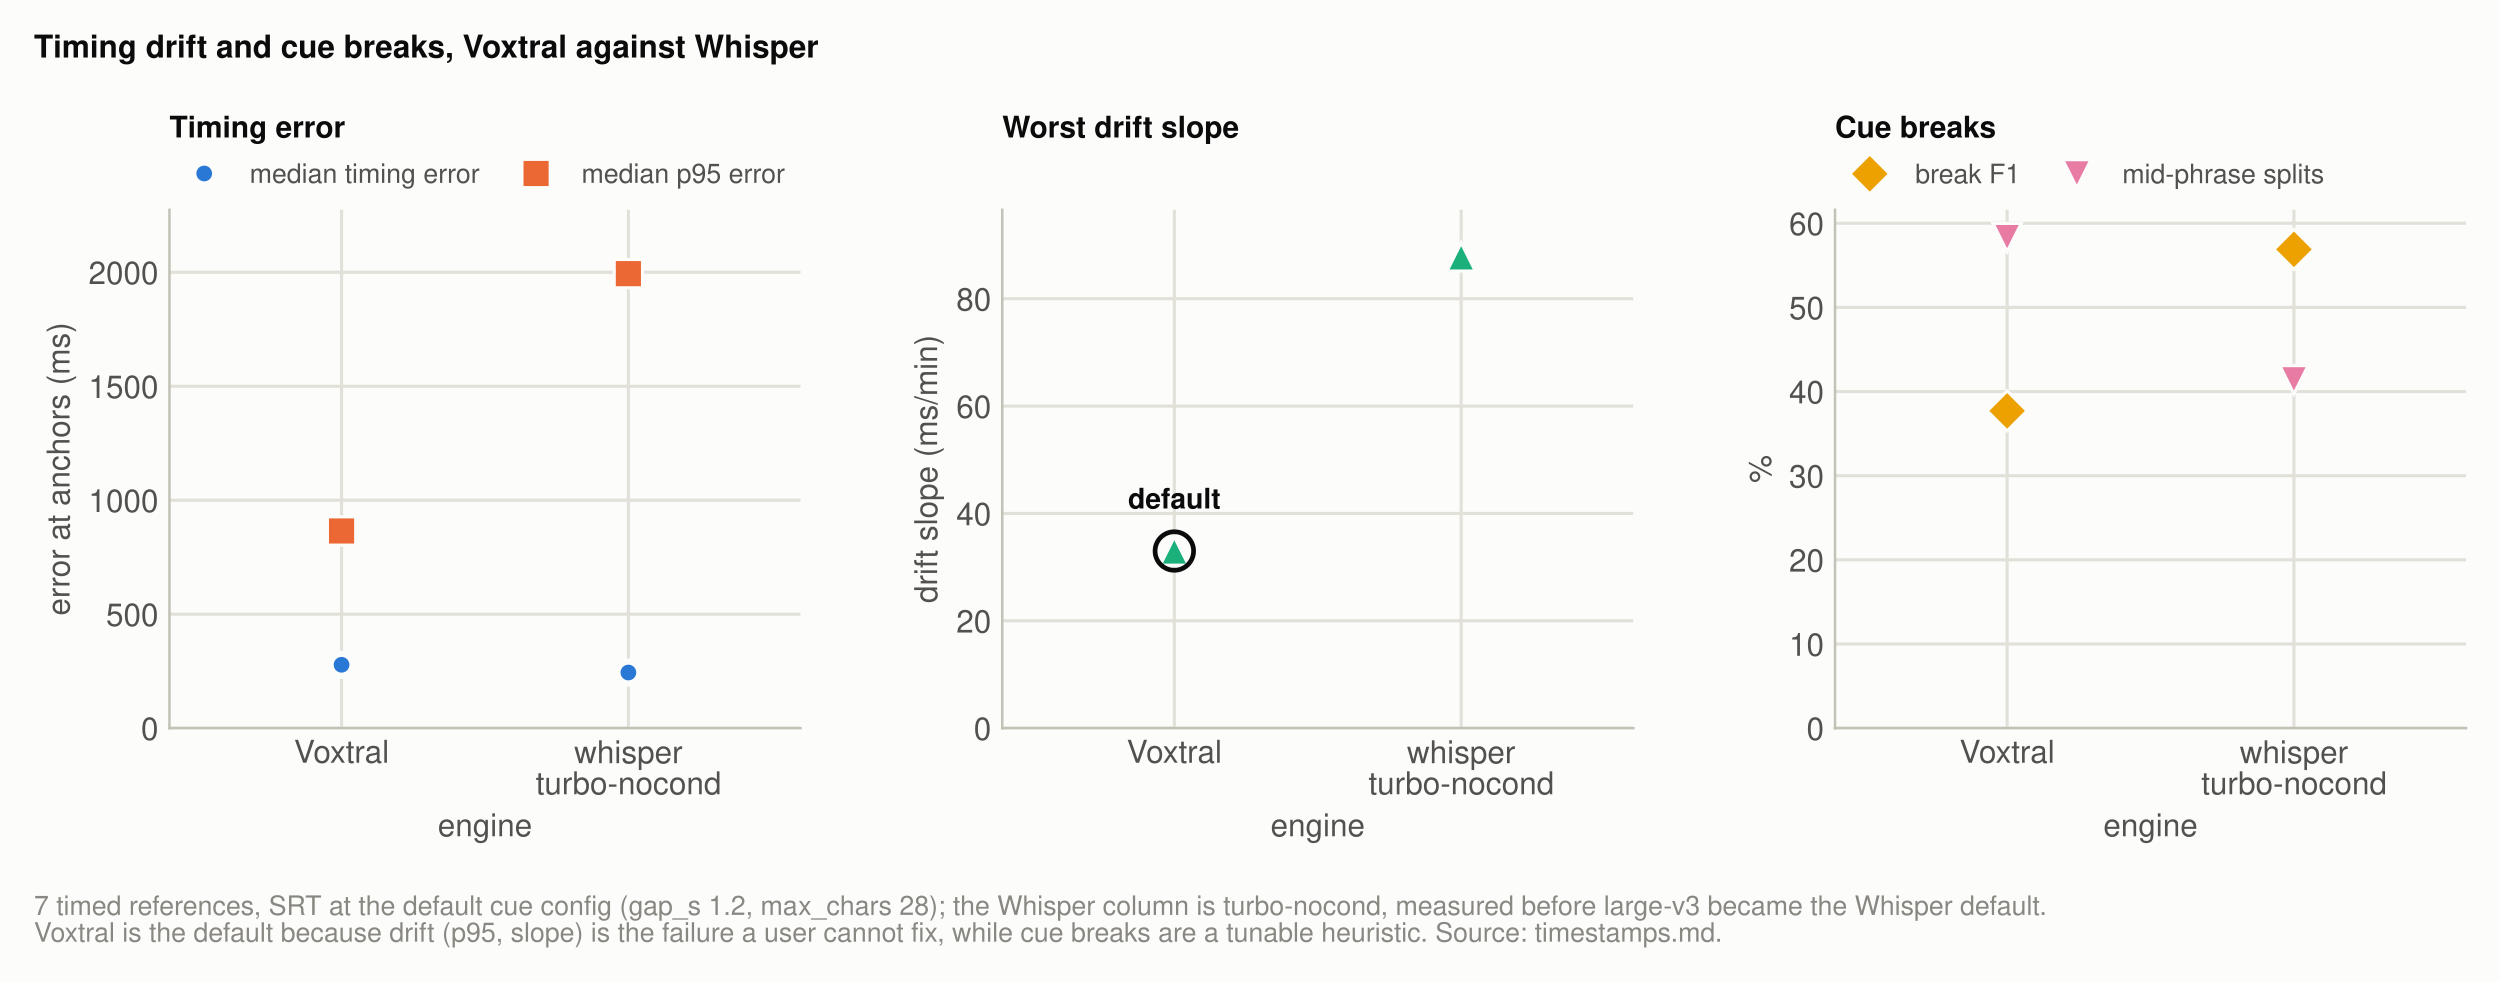
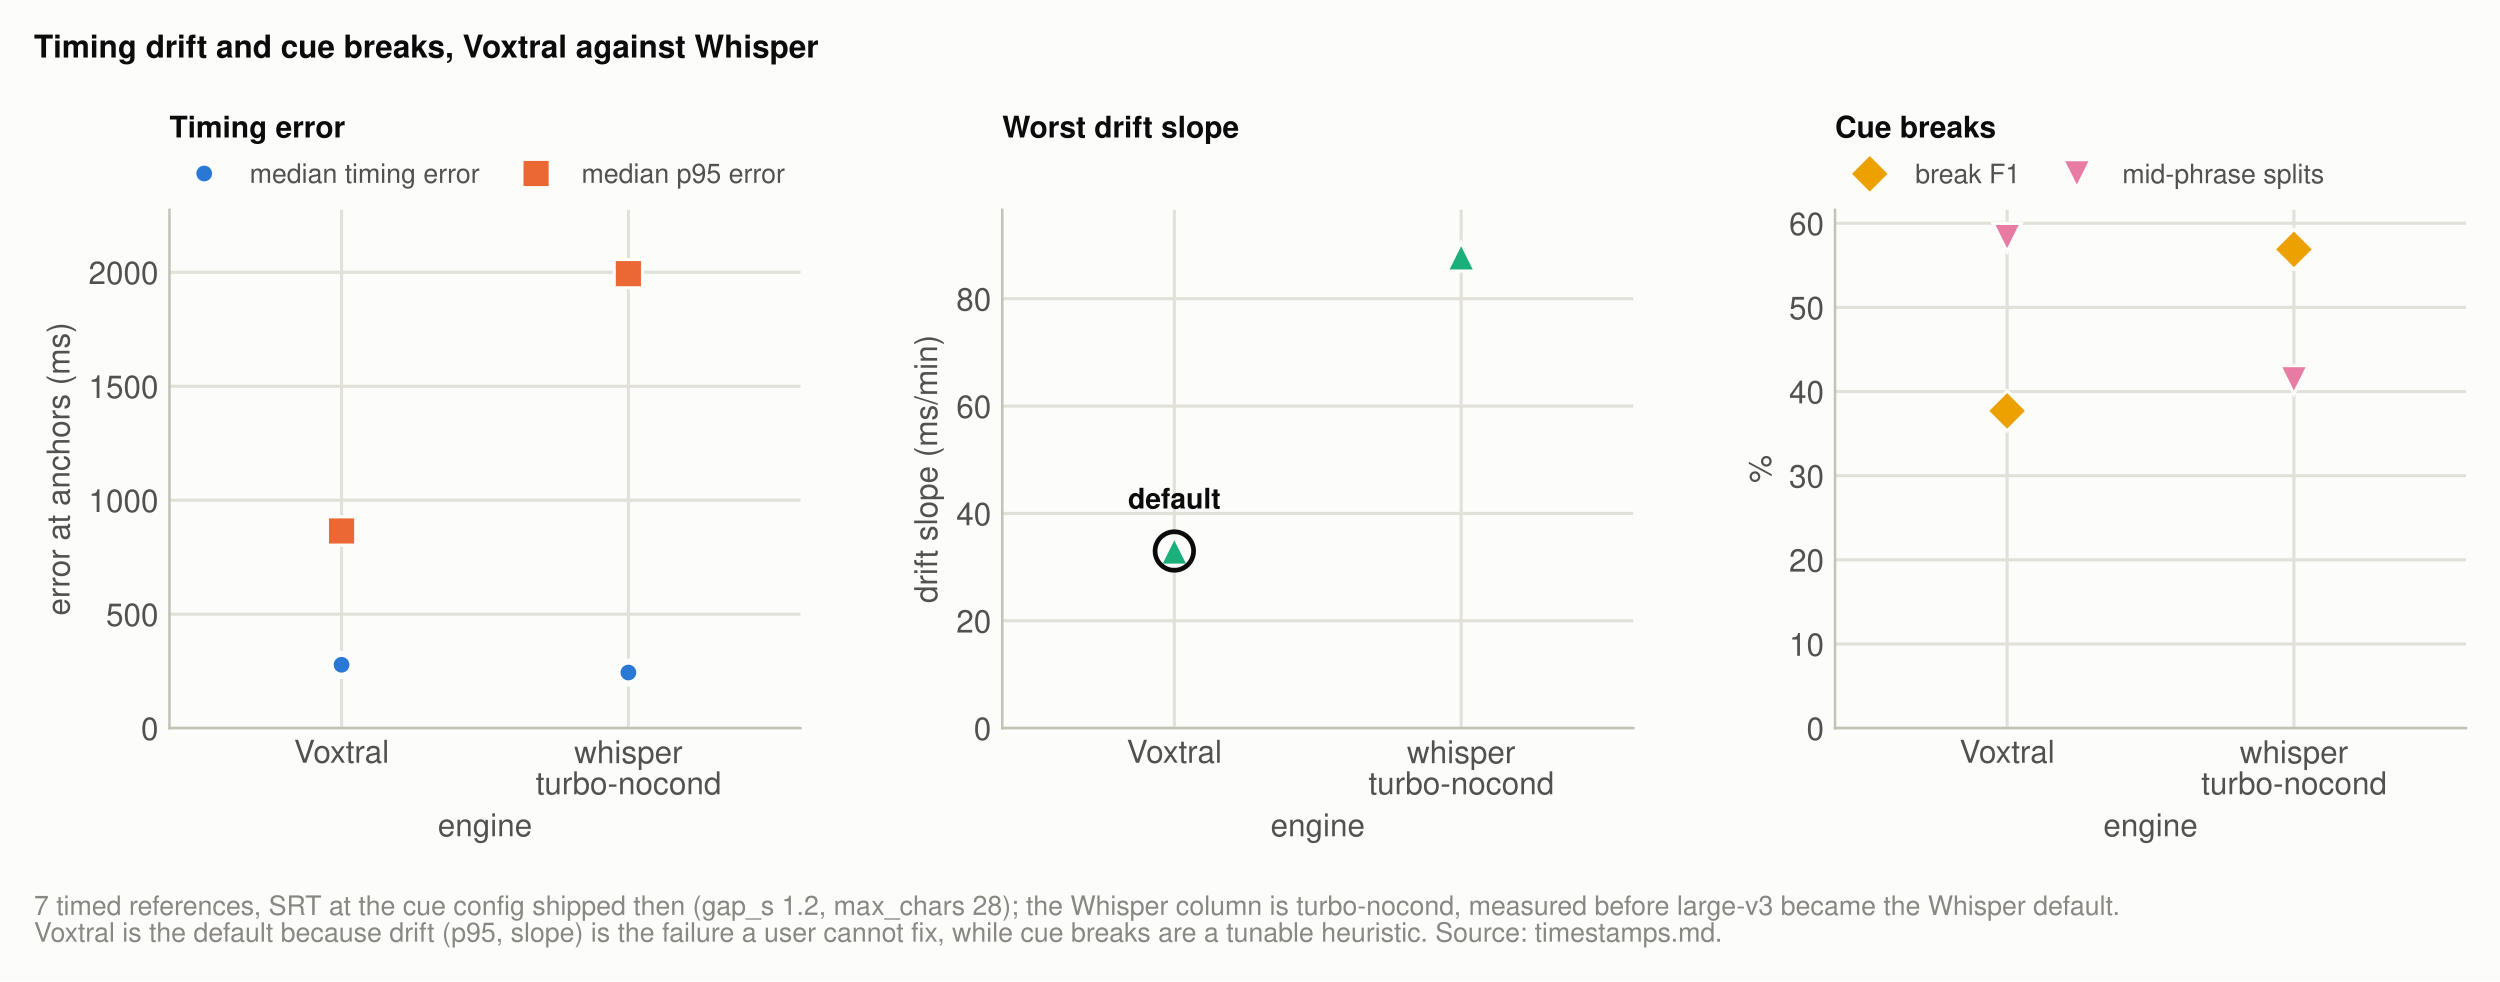
<svg xmlns="http://www.w3.org/2000/svg" xmlns:xlink="http://www.w3.org/1999/xlink" width="794.88pt" height="312.109pt" viewBox="0 0 794.88 312.109" version="1.1">
  <defs>
    <style type="text/css">*{stroke-linejoin: round; stroke-linecap: butt}</style>
  </defs>
  <g id="figure_1">
    <g id="patch_1">
      <path d="M 0 312.109  L 794.88 312.109  L 794.88 -0  L 0 -0  z " style="fill: #fcfcfb" />
    </g>
    <g id="axes_1">
      <g id="patch_2">
        <path d="M 53.88 231.513  L 254.513 231.513  L 254.513 66.713  L 53.88 66.713  z " style="fill: #fcfcfb" />
      </g>
      <g id="matplotlib.axis_1">
        <g id="xtick_1">
          <g id="line2d_1">
            <path d="M 108.598 231.513  L 108.598 66.713  " clip-path="url(#pdb42c893d9)" style="fill: none; stroke: #e1e0d9; stroke-linecap: round" />
          </g>
          <g id="line2d_2" />
          <g id="text_1">
            <text style="font-size: 10px; font-family: 'Helvetica', 'Arial', 'DejaVu Sans'; text-anchor: middle; fill: #52514e" x="108.598" y="242.513" transform="rotate(-0 108.5981 242.5131)">Voxtral</text>
          </g>
        </g>
        <g id="xtick_2">
          <g id="line2d_3">
            <path d="M 199.795 231.513  L 199.795 66.713  " clip-path="url(#pdb42c893d9)" style="fill: none; stroke: #e1e0d9; stroke-linecap: round" />
          </g>
          <g id="line2d_4" />
          <g id="text_2">
            <text style="font-size: 10px; font-family: 'Helvetica', 'Arial', 'DejaVu Sans'; fill: #52514e" transform="translate(182.5667 242.662)">whisper</text>
            <text style="font-size: 10px; font-family: 'Helvetica', 'Arial', 'DejaVu Sans'; fill: #52514e" transform="translate(170.3324 252.5442)">turbo-nocond</text>
          </g>
        </g>
        <g id="text_3">
          <text style="font-size: 10px; font-family: 'Helvetica', 'Arial', 'DejaVu Sans'; text-anchor: middle; fill: #52514e" x="154.196" y="265.892" transform="rotate(-0 154.1965 265.8924)">engine</text>
        </g>
      </g>
      <g id="matplotlib.axis_2">
        <g id="ytick_1">
          <g id="line2d_5">
            <path d="M 53.88 231.513  L 254.513 231.513  " clip-path="url(#pdb42c893d9)" style="fill: none; stroke: #e1e0d9; stroke-linecap: round" />
          </g>
          <g id="line2d_6" />
          <g id="text_4">
            <text style="font-size: 10px; font-family: 'Helvetica', 'Arial', 'DejaVu Sans'; text-anchor: end; fill: #52514e" x="50.38" y="235.263" transform="rotate(-0 50.38 235.2631)">0</text>
          </g>
        </g>
        <g id="ytick_2">
          <g id="line2d_7">
            <path d="M 53.88 195.277  L 254.513 195.277  " clip-path="url(#pdb42c893d9)" style="fill: none; stroke: #e1e0d9; stroke-linecap: round" />
          </g>
          <g id="line2d_8" />
          <g id="text_5">
            <text style="font-size: 10px; font-family: 'Helvetica', 'Arial', 'DejaVu Sans'; text-anchor: end; fill: #52514e" x="50.38" y="199.027" transform="rotate(-0 50.38 199.0274)">500</text>
          </g>
        </g>
        <g id="ytick_3">
          <g id="line2d_9">
            <path d="M 53.88 159.042  L 254.513 159.042  " clip-path="url(#pdb42c893d9)" style="fill: none; stroke: #e1e0d9; stroke-linecap: round" />
          </g>
          <g id="line2d_10" />
          <g id="text_6">
            <text style="font-size: 10px; font-family: 'Helvetica', 'Arial', 'DejaVu Sans'; text-anchor: end; fill: #52514e" x="50.38" y="162.792" transform="rotate(-0 50.38 162.7916)">1000</text>
          </g>
        </g>
        <g id="ytick_4">
          <g id="line2d_11">
            <path d="M 53.88 122.806  L 254.513 122.806  " clip-path="url(#pdb42c893d9)" style="fill: none; stroke: #e1e0d9; stroke-linecap: round" />
          </g>
          <g id="line2d_12" />
          <g id="text_7">
            <text style="font-size: 10px; font-family: 'Helvetica', 'Arial', 'DejaVu Sans'; text-anchor: end; fill: #52514e" x="50.38" y="126.556" transform="rotate(-0 50.38 126.5559)">1500</text>
          </g>
        </g>
        <g id="ytick_5">
          <g id="line2d_13">
            <path d="M 53.88 86.57  L 254.513 86.57  " clip-path="url(#pdb42c893d9)" style="fill: none; stroke: #e1e0d9; stroke-linecap: round" />
          </g>
          <g id="line2d_14" />
          <g id="text_8">
            <text style="font-size: 10px; font-family: 'Helvetica', 'Arial', 'DejaVu Sans'; text-anchor: end; fill: #52514e" x="50.38" y="90.32" transform="rotate(-0 50.38 90.32018)">2000</text>
          </g>
        </g>
        <g id="text_9">
          <text style="font-size: 10px; font-family: 'Helvetica', 'Arial', 'DejaVu Sans'; text-anchor: middle; fill: #52514e" x="22.096" y="149.113" transform="rotate(-90 22.09562 149.113)">error at anchors (ms)</text>
        </g>
      </g>
      <g id="patch_3">
        <path d="M 53.88 231.513  L 53.88 66.713  " style="fill: none; stroke: #c3c2b7; stroke-width: 0.8; stroke-linejoin: miter; stroke-linecap: square" />
      </g>
      <g id="patch_4">
        <path d="M 53.88 231.513  L 254.513 231.513  " style="fill: none; stroke: #c3c2b7; stroke-width: 0.8; stroke-linejoin: miter; stroke-linecap: square" />
      </g>
      <g id="line2d_15">
        <defs>
          <path id="me25996a3b5" d="M 0 3.5  C 0.928 3.5 1.819 3.131 2.475 2.475  C 3.131 1.819 3.5 0.928 3.5 0  C 3.5 -0.928 3.131 -1.819 2.475 -2.475  C 1.819 -3.131 0.928 -3.5 0 -3.5  C -0.928 -3.5 -1.819 -3.131 -2.475 -2.475  C -3.131 -1.819 -3.5 -0.928 -3.5 0  C -3.5 0.928 -3.131 1.819 -2.475 2.475  C -1.819 3.131 -0.928 3.5 0 3.5  z " style="stroke: #fcfcfb; stroke-width: 2" />
        </defs>
        <g clip-path="url(#pdb42c893d9)">
          <use xlink:href="#me25996a3b5" x="108.598" y="211.366" style="fill: #2a78d6; stroke: #fcfcfb; stroke-width: 2" />
          <use xlink:href="#me25996a3b5" x="199.795" y="213.83" style="fill: #2a78d6; stroke: #fcfcfb; stroke-width: 2" />
        </g>
      </g>
      <g id="line2d_16">
        <defs>
          <path id="m1132983ee9" d="M -4.5 4.5  L 4.5 4.5  L 4.5 -4.5  L -4.5 -4.5  z " style="stroke: #fcfcfb; stroke-linejoin: miter" />
        </defs>
        <g clip-path="url(#pdb42c893d9)">
          <use xlink:href="#m1132983ee9" x="108.598" y="168.825" style="fill: #eb6834; stroke: #fcfcfb; stroke-linejoin: miter" />
          <use xlink:href="#m1132983ee9" x="199.795" y="87.005" style="fill: #eb6834; stroke: #fcfcfb; stroke-linejoin: miter" />
        </g>
      </g>
      <g id="text_10">
        <text style="font-weight: 700; font-size: 9.5px; font-family: 'Helvetica', 'Arial', 'DejaVu Sans'; text-anchor: start; fill: #0b0b0b" x="53.88" y="43.713" transform="rotate(-0 53.88 43.713)">Timing error</text>
      </g>
      <g id="legend_1">
        <g id="line2d_17">
          <g>
            <use xlink:href="#me25996a3b5" x="64.93" y="55.161" style="fill: #2a78d6; stroke: #fcfcfb; stroke-width: 2" />
          </g>
        </g>
        <g id="text_11">
          <text style="font-size: 8.5px; font-family: 'Helvetica', 'Arial', 'DejaVu Sans'; text-anchor: start; fill: #52514e" x="79.38" y="58.136" transform="rotate(-0 79.38 58.13637)">median timing error</text>
        </g>
        <g id="line2d_18">
          <g>
            <use xlink:href="#m1132983ee9" x="170.446" y="55.161" style="fill: #eb6834; stroke: #fcfcfb; stroke-linejoin: miter" />
          </g>
        </g>
        <g id="text_12">
          <text style="font-size: 8.5px; font-family: 'Helvetica', 'Arial', 'DejaVu Sans'; text-anchor: start; fill: #52514e" x="184.896" y="58.136" transform="rotate(-0 184.8955 58.13637)">median p95 error</text>
        </g>
      </g>
    </g>
    <g id="axes_2">
      <g id="patch_5">
        <path d="M 318.664 231.513  L 519.296 231.513  L 519.296 66.713  L 318.664 66.713  z " style="fill: #fcfcfb" />
      </g>
      <g id="matplotlib.axis_3">
        <g id="xtick_3">
          <g id="line2d_19">
            <path d="M 373.382 231.513  L 373.382 66.713  " clip-path="url(#p7612dc1fd8)" style="fill: none; stroke: #e1e0d9; stroke-linecap: round" />
          </g>
          <g id="line2d_20" />
          <g id="text_13">
            <text style="font-size: 10px; font-family: 'Helvetica', 'Arial', 'DejaVu Sans'; text-anchor: middle; fill: #52514e" x="373.382" y="242.513" transform="rotate(-0 373.3816 242.5131)">Voxtral</text>
          </g>
        </g>
        <g id="xtick_4">
          <g id="line2d_21">
            <path d="M 464.578 231.513  L 464.578 66.713  " clip-path="url(#p7612dc1fd8)" style="fill: none; stroke: #e1e0d9; stroke-linecap: round" />
          </g>
          <g id="line2d_22" />
          <g id="text_14">
            <text style="font-size: 10px; font-family: 'Helvetica', 'Arial', 'DejaVu Sans'; fill: #52514e" transform="translate(447.3503 242.662)">whisper</text>
            <text style="font-size: 10px; font-family: 'Helvetica', 'Arial', 'DejaVu Sans'; fill: #52514e" transform="translate(435.1159 252.5442)">turbo-nocond</text>
          </g>
        </g>
        <g id="text_15">
          <text style="font-size: 10px; font-family: 'Helvetica', 'Arial', 'DejaVu Sans'; text-anchor: middle; fill: #52514e" x="418.98" y="265.892" transform="rotate(-0 418.98 265.8924)">engine</text>
        </g>
      </g>
      <g id="matplotlib.axis_4">
        <g id="ytick_6">
          <g id="line2d_23">
            <path d="M 318.664 231.513  L 519.296 231.513  " clip-path="url(#p7612dc1fd8)" style="fill: none; stroke: #e1e0d9; stroke-linecap: round" />
          </g>
          <g id="line2d_24" />
          <g id="text_16">
            <text style="font-size: 10px; font-family: 'Helvetica', 'Arial', 'DejaVu Sans'; text-anchor: end; fill: #52514e" x="315.164" y="235.263" transform="rotate(-0 315.1635 235.2631)">0</text>
          </g>
        </g>
        <g id="ytick_7">
          <g id="line2d_25">
            <path d="M 318.664 197.382  L 519.296 197.382  " clip-path="url(#p7612dc1fd8)" style="fill: none; stroke: #e1e0d9; stroke-linecap: round" />
          </g>
          <g id="line2d_26" />
          <g id="text_17">
            <text style="font-size: 10px; font-family: 'Helvetica', 'Arial', 'DejaVu Sans'; text-anchor: end; fill: #52514e" x="315.164" y="201.132" transform="rotate(-0 315.1635 201.1317)">20</text>
          </g>
        </g>
        <g id="ytick_8">
          <g id="line2d_27">
            <path d="M 318.664 163.25  L 519.296 163.25  " clip-path="url(#p7612dc1fd8)" style="fill: none; stroke: #e1e0d9; stroke-linecap: round" />
          </g>
          <g id="line2d_28" />
          <g id="text_18">
            <text style="font-size: 10px; font-family: 'Helvetica', 'Arial', 'DejaVu Sans'; text-anchor: end; fill: #52514e" x="315.164" y="167" transform="rotate(-0 315.1635 167.0003)">40</text>
          </g>
        </g>
        <g id="ytick_9">
          <g id="line2d_29">
            <path d="M 318.664 129.119  L 519.296 129.119  " clip-path="url(#p7612dc1fd8)" style="fill: none; stroke: #e1e0d9; stroke-linecap: round" />
          </g>
          <g id="line2d_30" />
          <g id="text_19">
            <text style="font-size: 10px; font-family: 'Helvetica', 'Arial', 'DejaVu Sans'; text-anchor: end; fill: #52514e" x="315.164" y="132.869" transform="rotate(-0 315.1635 132.8689)">60</text>
          </g>
        </g>
        <g id="ytick_10">
          <g id="line2d_31">
            <path d="M 318.664 94.987  L 519.296 94.987  " clip-path="url(#p7612dc1fd8)" style="fill: none; stroke: #e1e0d9; stroke-linecap: round" />
          </g>
          <g id="line2d_32" />
          <g id="text_20">
            <text style="font-size: 10px; font-family: 'Helvetica', 'Arial', 'DejaVu Sans'; text-anchor: end; fill: #52514e" x="315.164" y="98.737" transform="rotate(-0 315.1635 98.73746)">80</text>
          </g>
        </g>
        <g id="text_21">
          <text style="font-size: 10px; font-family: 'Helvetica', 'Arial', 'DejaVu Sans'; text-anchor: middle; fill: #52514e" x="297.957" y="149.113" transform="rotate(-90 297.9573 149.113)">drift slope (ms/min)</text>
        </g>
      </g>
      <g id="patch_6">
        <path d="M 318.664 231.513  L 318.664 66.713  " style="fill: none; stroke: #c3c2b7; stroke-width: 0.8; stroke-linejoin: miter; stroke-linecap: square" />
      </g>
      <g id="patch_7">
        <path d="M 318.664 231.513  L 519.296 231.513  " style="fill: none; stroke: #c3c2b7; stroke-width: 0.8; stroke-linejoin: miter; stroke-linecap: square" />
      </g>
      <g id="line2d_33">
        <defs>
          <path id="m2f4d4d476e" d="M 0 -4.5  L -4.5 4.5  L 4.5 4.5  z " style="stroke: #fcfcfb; stroke-linejoin: miter" />
        </defs>
        <g clip-path="url(#p7612dc1fd8)">
          <use xlink:href="#m2f4d4d476e" x="373.382" y="175.196" style="fill: #1baf7a; stroke: #fcfcfb; stroke-linejoin: miter" />
          <use xlink:href="#m2f4d4d476e" x="464.578" y="81.676" style="fill: #1baf7a; stroke: #fcfcfb; stroke-linejoin: miter" />
        </g>
      </g>
      <g id="text_22">
        <text style="font-weight: 700; font-size: 9px; font-family: 'Helvetica', 'Arial', 'DejaVu Sans'; text-anchor: middle; fill: #0b0b0b" x="373.382" y="161.667" transform="rotate(-0 373.3816 161.667)">default</text>
      </g>
      <g id="text_23">
        <text style="font-weight: 700; font-size: 9.5px; font-family: 'Helvetica', 'Arial', 'DejaVu Sans'; text-anchor: start; fill: #0b0b0b" x="318.664" y="43.713" transform="rotate(-0 318.6635 43.713)">Worst drift slope</text>
      </g>
      <g id="PathCollection_1">
        <path d="M 373.382 181.32  C 375.006 181.32 376.563 180.675 377.712 179.526  C 378.86 178.378 379.505 176.82 379.505 175.196  C 379.505 173.572 378.86 172.014 377.712 170.866  C 376.563 169.718 375.006 169.073 373.382 169.073  C 371.758 169.073 370.2 169.718 369.051 170.866  C 367.903 172.014 367.258 173.572 367.258 175.196  C 367.258 176.82 367.903 178.378 369.051 179.526  C 370.2 180.675 371.758 181.32 373.382 181.32  L 373.382 181.32  z " clip-path="url(#p7612dc1fd8)" style="fill: none; stroke: #0b0b0b; stroke-width: 1.5" />
      </g>
    </g>
    <g id="axes_3">
      <g id="patch_8">
        <path d="M 583.447 231.513  L 784.08 231.513  L 784.08 66.713  L 583.447 66.713  z " style="fill: #fcfcfb" />
      </g>
      <g id="matplotlib.axis_5">
        <g id="xtick_5">
          <g id="line2d_34">
            <path d="M 638.165 231.513  L 638.165 66.713  " clip-path="url(#pcc4234dec2)" style="fill: none; stroke: #e1e0d9; stroke-linecap: round" />
          </g>
          <g id="line2d_35" />
          <g id="text_24">
            <text style="font-size: 10px; font-family: 'Helvetica', 'Arial', 'DejaVu Sans'; text-anchor: middle; fill: #52514e" x="638.165" y="242.513" transform="rotate(-0 638.1651 242.5131)">Voxtral</text>
          </g>
        </g>
        <g id="xtick_6">
          <g id="line2d_36">
            <path d="M 729.362 231.513  L 729.362 66.713  " clip-path="url(#pcc4234dec2)" style="fill: none; stroke: #e1e0d9; stroke-linecap: round" />
          </g>
          <g id="line2d_37" />
          <g id="text_25">
            <text style="font-size: 10px; font-family: 'Helvetica', 'Arial', 'DejaVu Sans'; fill: #52514e" transform="translate(712.1338 242.662)">whisper</text>
            <text style="font-size: 10px; font-family: 'Helvetica', 'Arial', 'DejaVu Sans'; fill: #52514e" transform="translate(699.8994 252.5442)">turbo-nocond</text>
          </g>
        </g>
        <g id="text_26">
          <text style="font-size: 10px; font-family: 'Helvetica', 'Arial', 'DejaVu Sans'; text-anchor: middle; fill: #52514e" x="683.764" y="265.892" transform="rotate(-0 683.7635 265.8924)">engine</text>
        </g>
      </g>
      <g id="matplotlib.axis_6">
        <g id="ytick_11">
          <g id="line2d_38">
            <path d="M 583.447 231.513  L 784.08 231.513  " clip-path="url(#pcc4234dec2)" style="fill: none; stroke: #e1e0d9; stroke-linecap: round" />
          </g>
          <g id="line2d_39" />
          <g id="text_27">
            <text style="font-size: 10px; font-family: 'Helvetica', 'Arial', 'DejaVu Sans'; text-anchor: end; fill: #52514e" x="579.947" y="235.263" transform="rotate(-0 579.9471 235.2631)">0</text>
          </g>
        </g>
        <g id="ytick_12">
          <g id="line2d_40">
            <path d="M 583.447 204.758  L 784.08 204.758  " clip-path="url(#pcc4234dec2)" style="fill: none; stroke: #e1e0d9; stroke-linecap: round" />
          </g>
          <g id="line2d_41" />
          <g id="text_28">
            <text style="font-size: 10px; font-family: 'Helvetica', 'Arial', 'DejaVu Sans'; text-anchor: end; fill: #52514e" x="579.947" y="208.508" transform="rotate(-0 579.9471 208.5081)">10</text>
          </g>
        </g>
        <g id="ytick_13">
          <g id="line2d_42">
            <path d="M 583.447 178.003  L 784.08 178.003  " clip-path="url(#pcc4234dec2)" style="fill: none; stroke: #e1e0d9; stroke-linecap: round" />
          </g>
          <g id="line2d_43" />
          <g id="text_29">
            <text style="font-size: 10px; font-family: 'Helvetica', 'Arial', 'DejaVu Sans'; text-anchor: end; fill: #52514e" x="579.947" y="181.753" transform="rotate(-0 579.9471 181.7531)">20</text>
          </g>
        </g>
        <g id="ytick_14">
          <g id="line2d_44">
            <path d="M 583.447 151.248  L 784.08 151.248  " clip-path="url(#pcc4234dec2)" style="fill: none; stroke: #e1e0d9; stroke-linecap: round" />
          </g>
          <g id="line2d_45" />
          <g id="text_30">
            <text style="font-size: 10px; font-family: 'Helvetica', 'Arial', 'DejaVu Sans'; text-anchor: end; fill: #52514e" x="579.947" y="154.998" transform="rotate(-0 579.9471 154.9981)">30</text>
          </g>
        </g>
        <g id="ytick_15">
          <g id="line2d_46">
            <path d="M 583.447 124.493  L 784.08 124.493  " clip-path="url(#pcc4234dec2)" style="fill: none; stroke: #e1e0d9; stroke-linecap: round" />
          </g>
          <g id="line2d_47" />
          <g id="text_31">
            <text style="font-size: 10px; font-family: 'Helvetica', 'Arial', 'DejaVu Sans'; text-anchor: end; fill: #52514e" x="579.947" y="128.243" transform="rotate(-0 579.9471 128.2431)">40</text>
          </g>
        </g>
        <g id="ytick_16">
          <g id="line2d_48">
            <path d="M 583.447 97.738  L 784.08 97.738  " clip-path="url(#pcc4234dec2)" style="fill: none; stroke: #e1e0d9; stroke-linecap: round" />
          </g>
          <g id="line2d_49" />
          <g id="text_32">
            <text style="font-size: 10px; font-family: 'Helvetica', 'Arial', 'DejaVu Sans'; text-anchor: end; fill: #52514e" x="579.947" y="101.488" transform="rotate(-0 579.9471 101.4881)">50</text>
          </g>
        </g>
        <g id="ytick_17">
          <g id="line2d_50">
            <path d="M 583.447 70.983  L 784.08 70.983  " clip-path="url(#pcc4234dec2)" style="fill: none; stroke: #e1e0d9; stroke-linecap: round" />
          </g>
          <g id="line2d_51" />
          <g id="text_33">
            <text style="font-size: 10px; font-family: 'Helvetica', 'Arial', 'DejaVu Sans'; text-anchor: end; fill: #52514e" x="579.947" y="74.733" transform="rotate(-0 579.9471 74.7331)">60</text>
          </g>
        </g>
        <g id="text_34">
          <text style="font-size: 10px; font-family: 'Helvetica', 'Arial', 'DejaVu Sans'; text-anchor: middle; fill: #52514e" x="563.126" y="149.113" transform="rotate(-90 563.126 149.113)">%</text>
        </g>
      </g>
      <g id="patch_9">
        <path d="M 583.447 231.513  L 583.447 66.713  " style="fill: none; stroke: #c3c2b7; stroke-width: 0.8; stroke-linejoin: miter; stroke-linecap: square" />
      </g>
      <g id="patch_10">
        <path d="M 583.447 231.513  L 784.08 231.513  " style="fill: none; stroke: #c3c2b7; stroke-width: 0.8; stroke-linejoin: miter; stroke-linecap: square" />
      </g>
      <g id="line2d_52">
        <defs>
          <path id="m8de7644a40" d="M -0 6.364  L 6.364 0  L 0 -6.364  L -6.364 -0  z " style="stroke: #fcfcfb; stroke-linejoin: miter" />
        </defs>
        <g clip-path="url(#pcc4234dec2)">
          <use xlink:href="#m8de7644a40" x="638.165" y="130.647" style="fill: #eda100; stroke: #fcfcfb; stroke-linejoin: miter" />
          <use xlink:href="#m8de7644a40" x="729.362" y="79.277" style="fill: #eda100; stroke: #fcfcfb; stroke-linejoin: miter" />
        </g>
      </g>
      <g id="line2d_53">
        <defs>
          <path id="ma0b36e5d17" d="M -0 4.5  L 4.5 -4.5  L -4.5 -4.5  z " style="stroke: #fcfcfb; stroke-linejoin: miter" />
        </defs>
        <g clip-path="url(#pcc4234dec2)">
          <use xlink:href="#ma0b36e5d17" x="638.165" y="75.531" style="fill: #e87ba4; stroke: #fcfcfb; stroke-linejoin: miter" />
          <use xlink:href="#ma0b36e5d17" x="729.362" y="120.747" style="fill: #e87ba4; stroke: #fcfcfb; stroke-linejoin: miter" />
        </g>
      </g>
      <g id="text_35">
        <text style="font-weight: 700; font-size: 9.5px; font-family: 'Helvetica', 'Arial', 'DejaVu Sans'; text-anchor: start; fill: #0b0b0b" x="583.447" y="43.713" transform="rotate(-0 583.4471 43.713)">Cue breaks</text>
      </g>
      <g id="legend_2">
        <g id="line2d_54">
          <g>
            <use xlink:href="#m8de7644a40" x="594.497" y="55.27" style="fill: #eda100; stroke: #fcfcfb; stroke-linejoin: miter" />
          </g>
        </g>
        <g id="text_36">
          <text style="font-size: 8.5px; font-family: 'Helvetica', 'Arial', 'DejaVu Sans'; text-anchor: start; fill: #52514e" x="608.947" y="58.245" transform="rotate(-0 608.9471 58.24528)">break F1</text>
        </g>
        <g id="line2d_55">
          <g>
            <use xlink:href="#ma0b36e5d17" x="660.338" y="55.27" style="fill: #e87ba4; stroke: #fcfcfb; stroke-linejoin: miter" />
          </g>
        </g>
        <g id="text_37">
          <text style="font-size: 8.5px; font-family: 'Helvetica', 'Arial', 'DejaVu Sans'; text-anchor: start; fill: #52514e" x="674.788" y="58.245" transform="rotate(-0 674.7875 58.24528)">mid-phrase splits</text>
        </g>
      </g>
    </g>
    <g id="text_38">
      <text style="font-weight: 700; font-size: 10px; font-family: 'Helvetica', 'Arial', 'DejaVu Sans'; text-anchor: start; fill: #0b0b0b" x="10.8" y="18.3" transform="rotate(-0 10.8 18.3)">Timing drift and cue breaks, Voxtral against Whisper</text>
    </g>
    <g id="text_39">
-       <text style="font-size: 8.5px; font-family: 'Helvetica', 'Arial', 'DejaVu Sans'; fill: #898781" transform="translate(10.8 290.9016)">7 timed references, SRT at the default cue config (gap_s 1.2, max_chars 28); the Whisper column is turbo-nocond, measured before large-v3 became the Whisper default.</text>
+       <text style="font-size: 8.5px; font-family: 'Helvetica', 'Arial', 'DejaVu Sans'; fill: #898781" transform="translate(10.8 290.9016)">7 timed references, SRT at the cue config shipped then (gap_s 1.2, max_chars 28); the Whisper column is turbo-nocond, measured before large-v3 became the Whisper default.</text>
      <text style="font-size: 8.5px; font-family: 'Helvetica', 'Arial', 'DejaVu Sans'; fill: #898781" transform="translate(10.8 299.4104)">Voxtral is the default because drift (p95, slope) is the failure a user cannot fix, while cue breaks are a tunable heuristic. Source: timestamps.md.</text>
    </g>
  </g>
  <defs>
    <clipPath id="pdb42c893d9">
      <rect x="53.88" y="66.713" width="200.633" height="164.8" />
    </clipPath>
    <clipPath id="p7612dc1fd8">
      <rect x="318.664" y="66.713" width="200.633" height="164.8" />
    </clipPath>
    <clipPath id="pcc4234dec2">
      <rect x="583.447" y="66.713" width="200.633" height="164.8" />
    </clipPath>
  </defs>
</svg>
